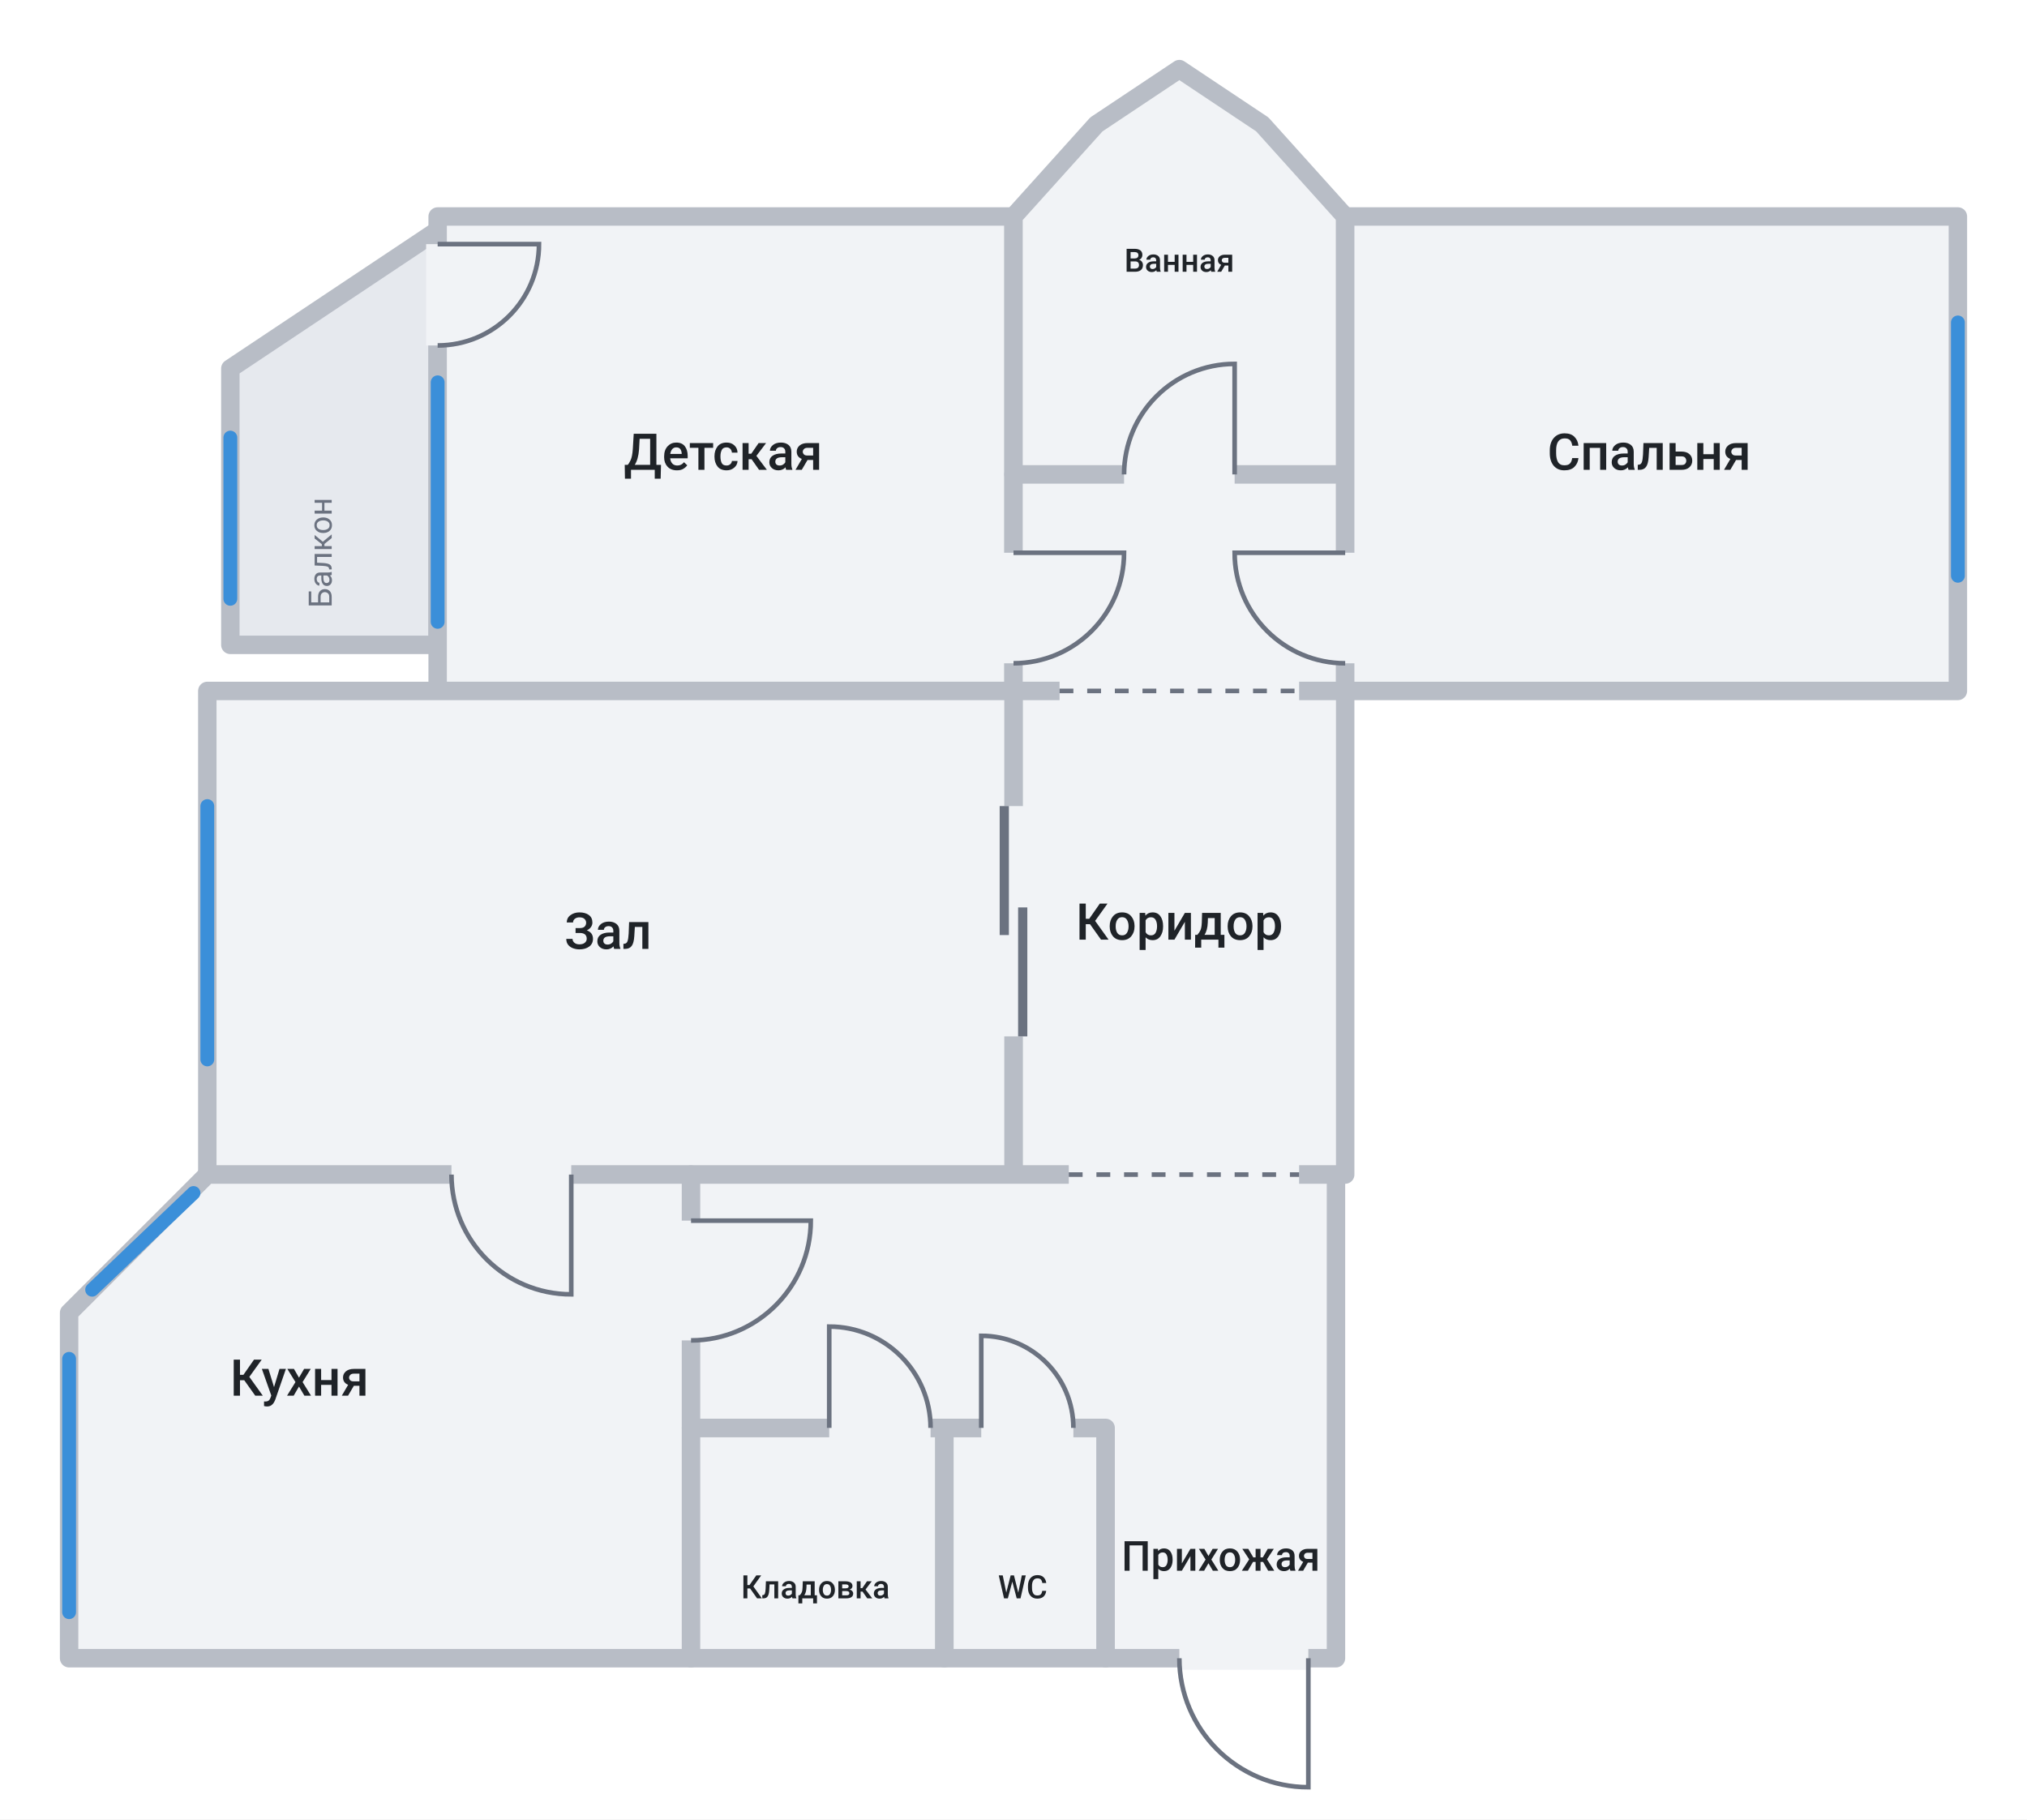
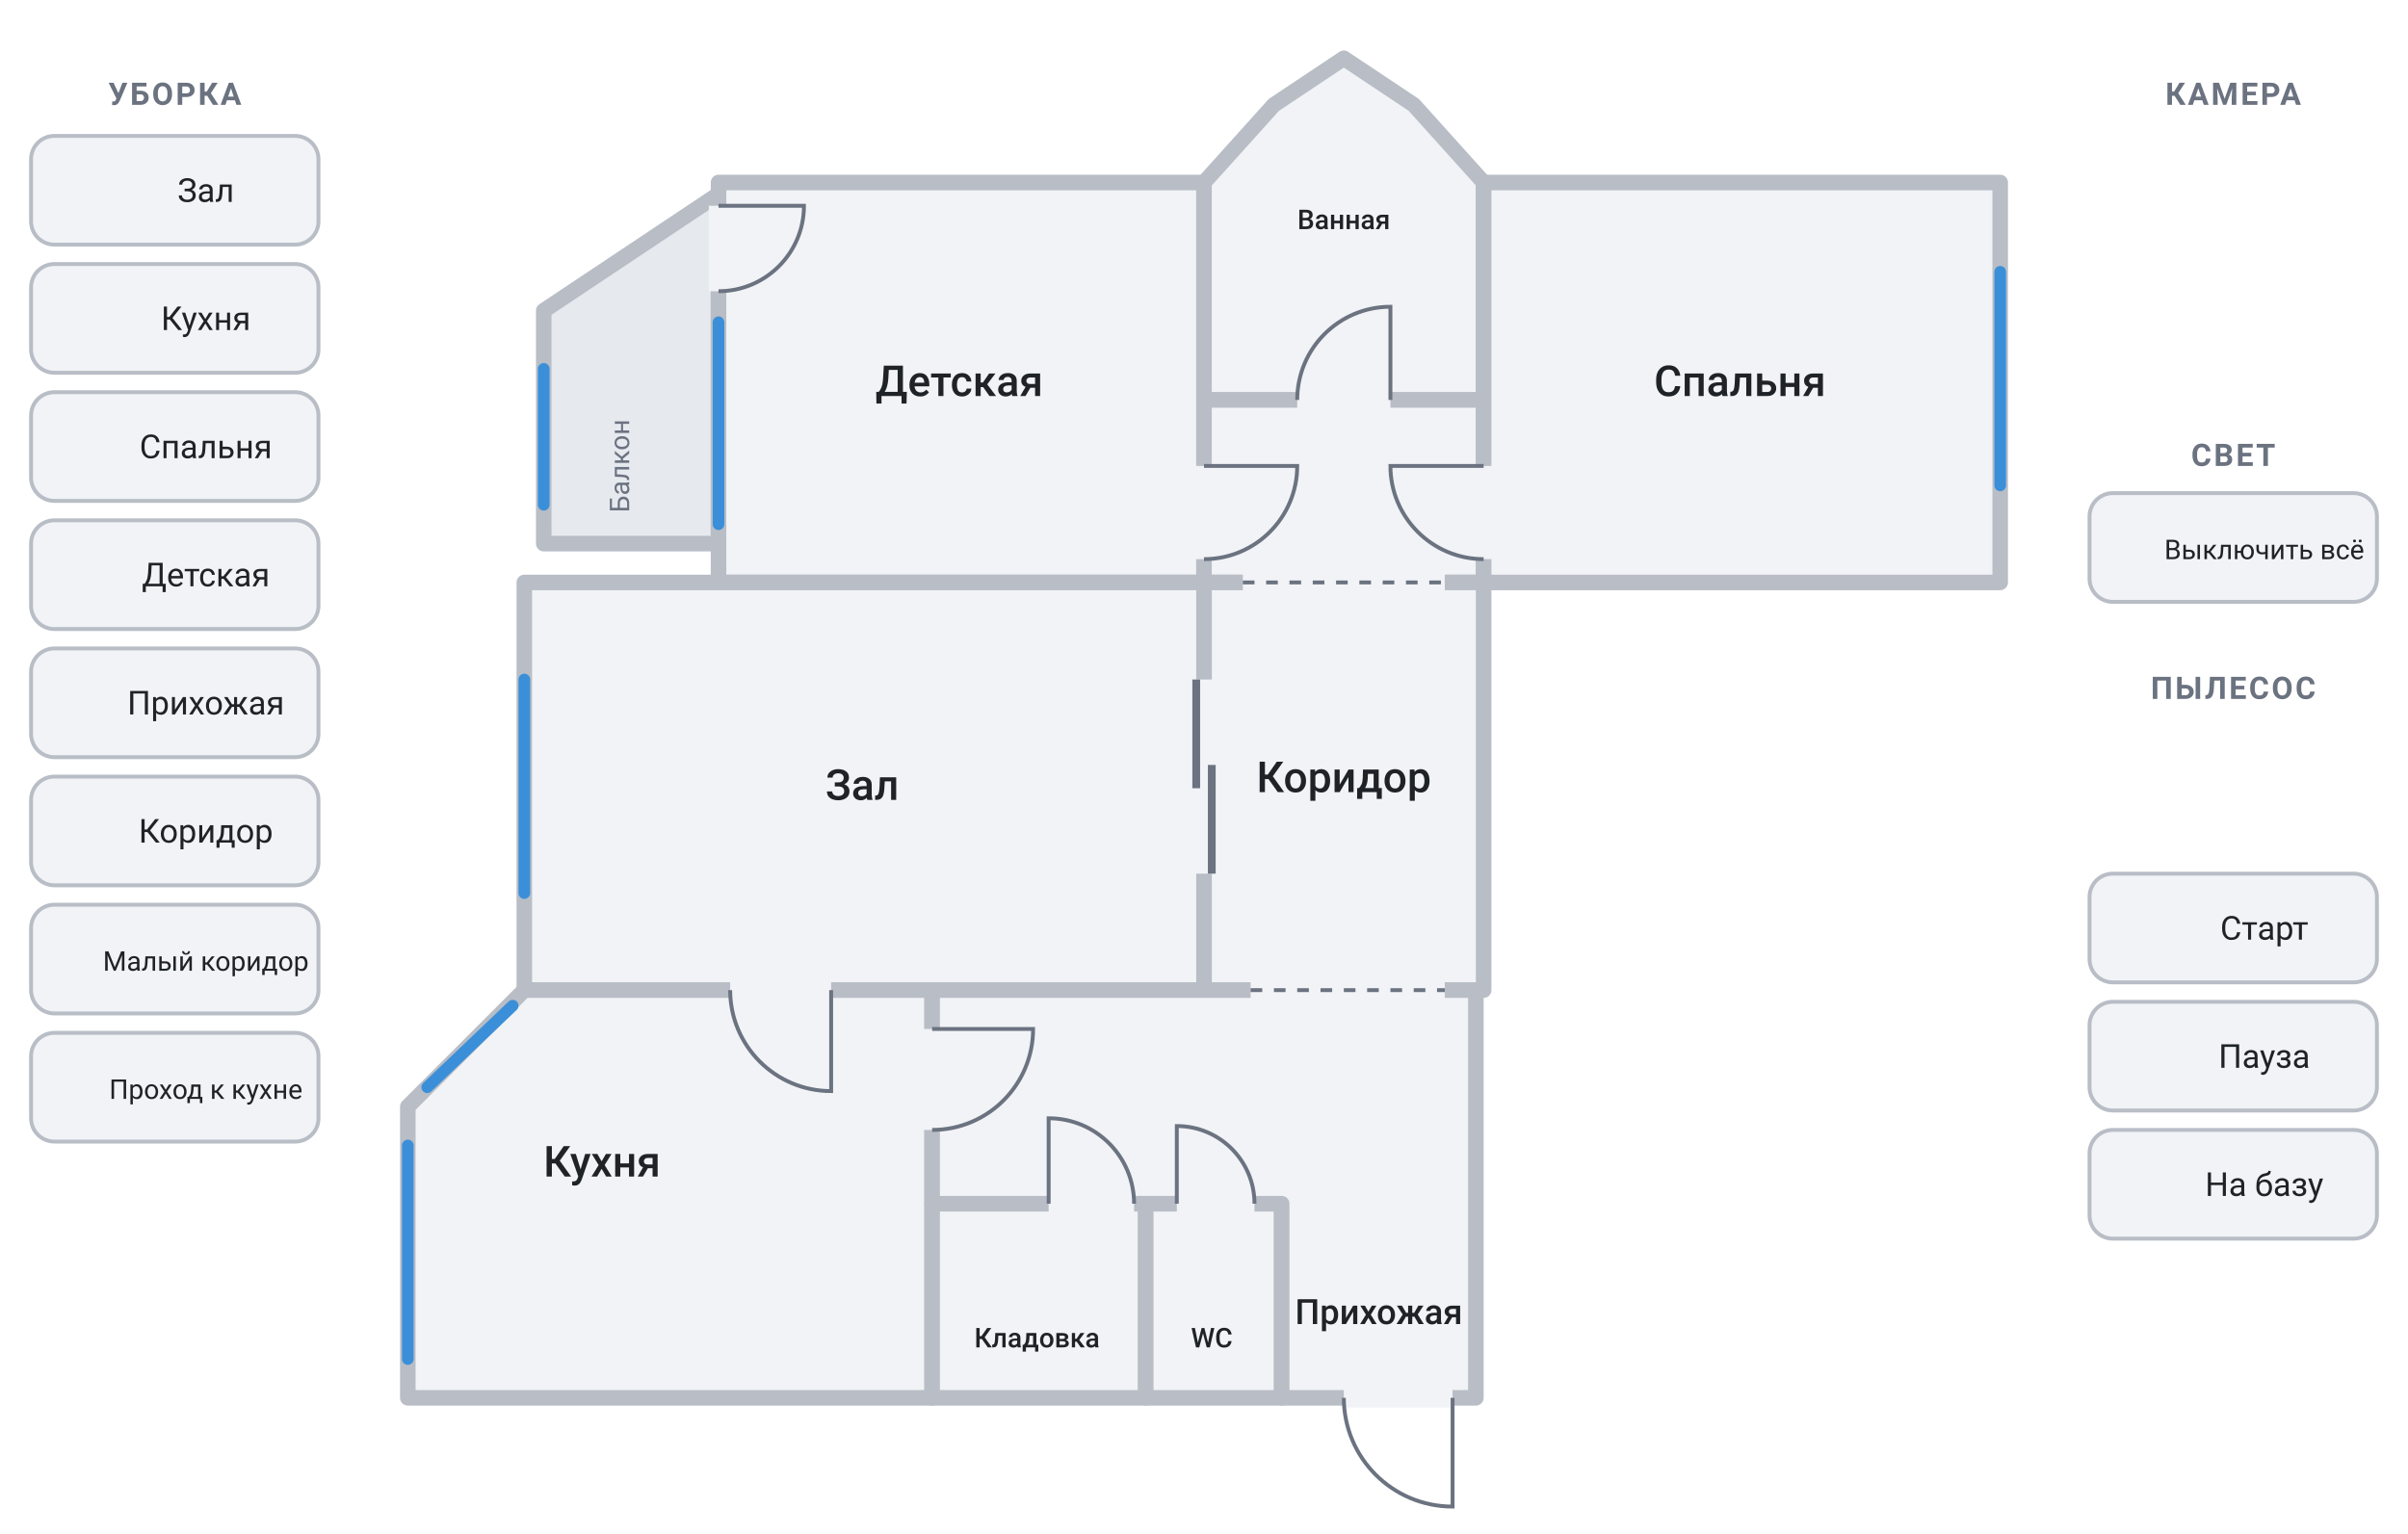
- <svg xmlns="http://www.w3.org/2000/svg" viewBox="80 465 440 395" font-family="Roboto, Segoe UI, sans-serif">
-   <rect x="80" y="465" width="440" height="395" fill="#ffffff" />
+ <svg xmlns="http://www.w3.org/2000/svg" viewBox="-10 465 620 395" font-family="Roboto, Segoe UI, sans-serif">
+   <rect x="-10" y="465" width="620" height="395" fill="#ffffff" />
  <polygon id="balcony" points="130,545 175,515 175,605 130,605" fill="#e6e9ee" stroke="#b8bdc6" stroke-width="4" stroke-linejoin="round" />
  <polygon id="kids" points="175,512 300,512 300,615 175,615" fill="#f1f3f6" stroke="#b8bdc6" stroke-width="4" stroke-linejoin="round" />
  <polygon id="bath" points="300,512 318,492 336,480 354,492 372,512 372,568 300,568" fill="#f1f3f6" stroke="#b8bdc6" stroke-width="4" stroke-linejoin="round" />
  <polygon id="corridor2" points="300,568 372,568 372,615 300,615" fill="#f1f3f6" stroke="#b8bdc6" stroke-width="4" stroke-linejoin="round" />
  <polygon id="corridor" points="300,615 372,615 372,720 300,720" fill="#f1f3f6" stroke="#b8bdc6" stroke-width="4" stroke-linejoin="round" />
  <polygon id="bedroom" points="372,512 505,512 505,615 372,615" fill="#f1f3f6" stroke="#b8bdc6" stroke-width="4" stroke-linejoin="round" />
  <polygon id="hall" points="125,615 300,615 300,720 125,720" fill="#f1f3f6" stroke="#b8bdc6" stroke-width="4" stroke-linejoin="round" />
  <polygon id="kitchen" points="125,720 230,720 230,825 95,825 95,750" fill="#f1f3f6" stroke="#b8bdc6" stroke-width="4" stroke-linejoin="round" />
  <polygon id="storage" points="230,775 285,775 285,825 230,825" fill="#f1f3f6" stroke="#b8bdc6" stroke-width="4" stroke-linejoin="round" />
  <polygon id="wc" points="285,775 320,775 320,825 285,825" fill="#f1f3f6" stroke="#b8bdc6" stroke-width="4" stroke-linejoin="round" />
  <polygon id="entry" points="230,720 370,720 370,825 320,825 320,775 230,775" fill="#f1f3f6" stroke="#b8bdc6" stroke-width="4" stroke-linejoin="round" />
  <line x1="130" y1="560" x2="130" y2="595" stroke="#3b8fd9" stroke-width="3" stroke-linecap="round" />
  <line x1="175" y1="548" x2="175" y2="600" stroke="#3b8fd9" stroke-width="3" stroke-linecap="round" />
  <line x1="505" y1="535" x2="505" y2="590" stroke="#3b8fd9" stroke-width="3" stroke-linecap="round" />
  <line x1="125" y1="640" x2="125" y2="695" stroke="#3b8fd9" stroke-width="3" stroke-linecap="round" />
  <line x1="95" y1="760" x2="95" y2="815" stroke="#3b8fd9" stroke-width="3" stroke-linecap="round" />
  <line x1="100" y1="745" x2="122" y2="724" stroke="#3b8fd9" stroke-width="3" stroke-linecap="round" />
  <line x1="300" y1="585" x2="300" y2="609" stroke="#f1f3f6" stroke-width="5" />
  <path d="M300 585 L324 585 A24 24 0 0 1 300 609" fill="none" stroke="#6b7280" stroke-width="1" />
  <line x1="372" y1="585" x2="372" y2="609" stroke="#f1f3f6" stroke-width="5" />
  <path d="M372 585 L348 585 A24 24 0 0 0 372 609" fill="none" stroke="#6b7280" stroke-width="1" />
  <line x1="324" y1="568" x2="348" y2="568" stroke="#f1f3f6" stroke-width="5" />
  <path d="M348 568 L348 544 A24 24 0 0 0 324 568" fill="none" stroke="#6b7280" stroke-width="1" />
  <line x1="300" y1="640" x2="300" y2="690" stroke="#f1f3f6" stroke-width="5" />
  <line x1="298" y1="640" x2="298" y2="668.0" stroke="#6b7280" stroke-width="2" />
  <line x1="302" y1="662.0" x2="302" y2="690" stroke="#6b7280" stroke-width="2" />
  <line x1="230" y1="730" x2="230" y2="756" stroke="#f1f3f6" stroke-width="5" />
  <path d="M230 730 L256 730 A26 26 0 0 1 230 756" fill="none" stroke="#6b7280" stroke-width="1" />
  <line x1="260" y1="775" x2="282" y2="775" stroke="#f1f3f6" stroke-width="5" />
  <path d="M260 775 L260 753 A22 22 0 0 1 282 775" fill="none" stroke="#6b7280" stroke-width="1" />
  <line x1="293" y1="775" x2="313" y2="775" stroke="#f1f3f6" stroke-width="5" />
  <path d="M293 775 L293 755 A20 20 0 0 1 313 775" fill="none" stroke="#6b7280" stroke-width="1" />
  <line x1="336" y1="825" x2="364" y2="825" stroke="#f1f3f6" stroke-width="5" />
  <path d="M364 825 L364 853 A28 28 0 0 1 336 825" fill="none" stroke="#6b7280" stroke-width="1" />
  <line x1="175" y1="518" x2="175" y2="540" stroke="#f1f3f6" stroke-width="5" />
  <path d="M175 518 L197 518 A22 22 0 0 1 175 540" fill="none" stroke="#6b7280" stroke-width="1" />
  <line x1="310" y1="615" x2="362" y2="615" stroke="#f1f3f6" stroke-width="5" />
  <line x1="310" y1="615" x2="362" y2="615" stroke="#6b7280" stroke-width="1" stroke-dasharray="3 3" />
  <line x1="312" y1="720" x2="362" y2="720" stroke="#f1f3f6" stroke-width="5" />
  <line x1="312" y1="720" x2="362" y2="720" stroke="#6b7280" stroke-width="1" stroke-dasharray="3 3" />
  <line x1="178" y1="720" x2="204" y2="720" stroke="#f1f3f6" stroke-width="5" />
  <path d="M204 720 L204 746 A26 26 0 0 1 178 720" fill="none" stroke="#6b7280" stroke-width="1" />
  <text x="152" y="585" font-size="7" fill="#6b7280" text-anchor="middle" transform="rotate(-90 152 585)">Балкон</text>
  <text x="237" y="567" font-size="11" font-weight="500" fill="#1f2328" text-anchor="middle">Детская</text>
  <text x="336" y="524" font-size="7" font-weight="500" fill="#1f2328" text-anchor="middle">Ванная</text>
  <text x="336" y="669" font-size="11" font-weight="500" fill="#1f2328" text-anchor="middle">Коридор</text>
  <text x="438" y="567" font-size="11" font-weight="500" fill="#1f2328" text-anchor="middle">Спальня</text>
  <text x="212" y="671" font-size="11" font-weight="500" fill="#1f2328" text-anchor="middle">Зал</text>
  <text x="145" y="768" font-size="11" font-weight="500" fill="#1f2328" text-anchor="middle">Кухня</text>
  <text x="257" y="812" font-size="7" font-weight="500" fill="#1f2328" text-anchor="middle">Кладовка</text>
  <text x="302" y="812" font-size="7" font-weight="500" fill="#1f2328" text-anchor="middle">WC</text>
  <text x="345" y="806" font-size="9" font-weight="500" fill="#1f2328" text-anchor="middle">Прихожая</text>
+   <text x="35" y="492" font-size="8" font-weight="600" fill="#6b7280" text-anchor="middle" letter-spacing=".6">УБОРКА</text>
+   <rect x="-2" y="500" width="74" height="28" rx="6" fill="#f1f3f6" stroke="#b8bdc6" stroke-width="1" />
+   <text x="43" y="517" font-size="8.5" fill="#1f2328" text-anchor="middle">Зал</text>
+   <rect x="-2" y="533" width="74" height="28" rx="6" fill="#f1f3f6" stroke="#b8bdc6" stroke-width="1" />
+   <text x="43" y="550" font-size="8.5" fill="#1f2328" text-anchor="middle">Кухня</text>
+   <rect x="-2" y="566" width="74" height="28" rx="6" fill="#f1f3f6" stroke="#b8bdc6" stroke-width="1" />
+   <text x="43" y="583" font-size="8.5" fill="#1f2328" text-anchor="middle">Спальня</text>
+   <rect x="-2" y="599" width="74" height="28" rx="6" fill="#f1f3f6" stroke="#b8bdc6" stroke-width="1" />
+   <text x="43" y="616" font-size="8.5" fill="#1f2328" text-anchor="middle">Детская</text>
+   <rect x="-2" y="632" width="74" height="28" rx="6" fill="#f1f3f6" stroke="#b8bdc6" stroke-width="1" />
+   <text x="43" y="649" font-size="8.5" fill="#1f2328" text-anchor="middle">Прихожая</text>
+   <rect x="-2" y="665" width="74" height="28" rx="6" fill="#f1f3f6" stroke="#b8bdc6" stroke-width="1" />
+   <text x="43" y="682" font-size="8.5" fill="#1f2328" text-anchor="middle">Коридор</text>
+   <rect x="-2" y="698" width="74" height="28" rx="6" fill="#f1f3f6" stroke="#b8bdc6" stroke-width="1" />
+   <text x="43" y="715" font-size="7" fill="#1f2328" text-anchor="middle">Малый коридор</text>
+   <rect x="-2" y="731" width="74" height="28" rx="6" fill="#f1f3f6" stroke="#b8bdc6" stroke-width="1" />
+   <text x="43" y="748" font-size="7" fill="#1f2328" text-anchor="middle">Проход к кухне</text>
+   <text x="565" y="492" font-size="8" font-weight="600" fill="#6b7280" text-anchor="middle" letter-spacing=".6">КАМЕРА</text>
+   <text x="565" y="585" font-size="8" font-weight="600" fill="#6b7280" text-anchor="middle" letter-spacing=".6">СВЕТ</text>
+   <rect x="528" y="592" width="74" height="28" rx="6" fill="#f1f3f6" stroke="#b8bdc6" stroke-width="1" />
+   <text x="573" y="609" font-size="7" fill="#1f2328" text-anchor="middle">Выключить всё</text>
+   <text x="565" y="645" font-size="8" font-weight="600" fill="#6b7280" text-anchor="middle" letter-spacing=".6">ПЫЛЕСОС</text>
+   <rect x="528" y="690" width="74" height="28" rx="6" fill="#f1f3f6" stroke="#b8bdc6" stroke-width="1" />
+   <text x="573" y="707" font-size="8.5" fill="#1f2328" text-anchor="middle">Старт</text>
+   <rect x="528" y="723" width="74" height="28" rx="6" fill="#f1f3f6" stroke="#b8bdc6" stroke-width="1" />
+   <text x="573" y="740" font-size="8.5" fill="#1f2328" text-anchor="middle">Пауза</text>
+   <rect x="528" y="756" width="74" height="28" rx="6" fill="#f1f3f6" stroke="#b8bdc6" stroke-width="1" />
+   <text x="573" y="773" font-size="8.5" fill="#1f2328" text-anchor="middle">На базу</text>
</svg>
